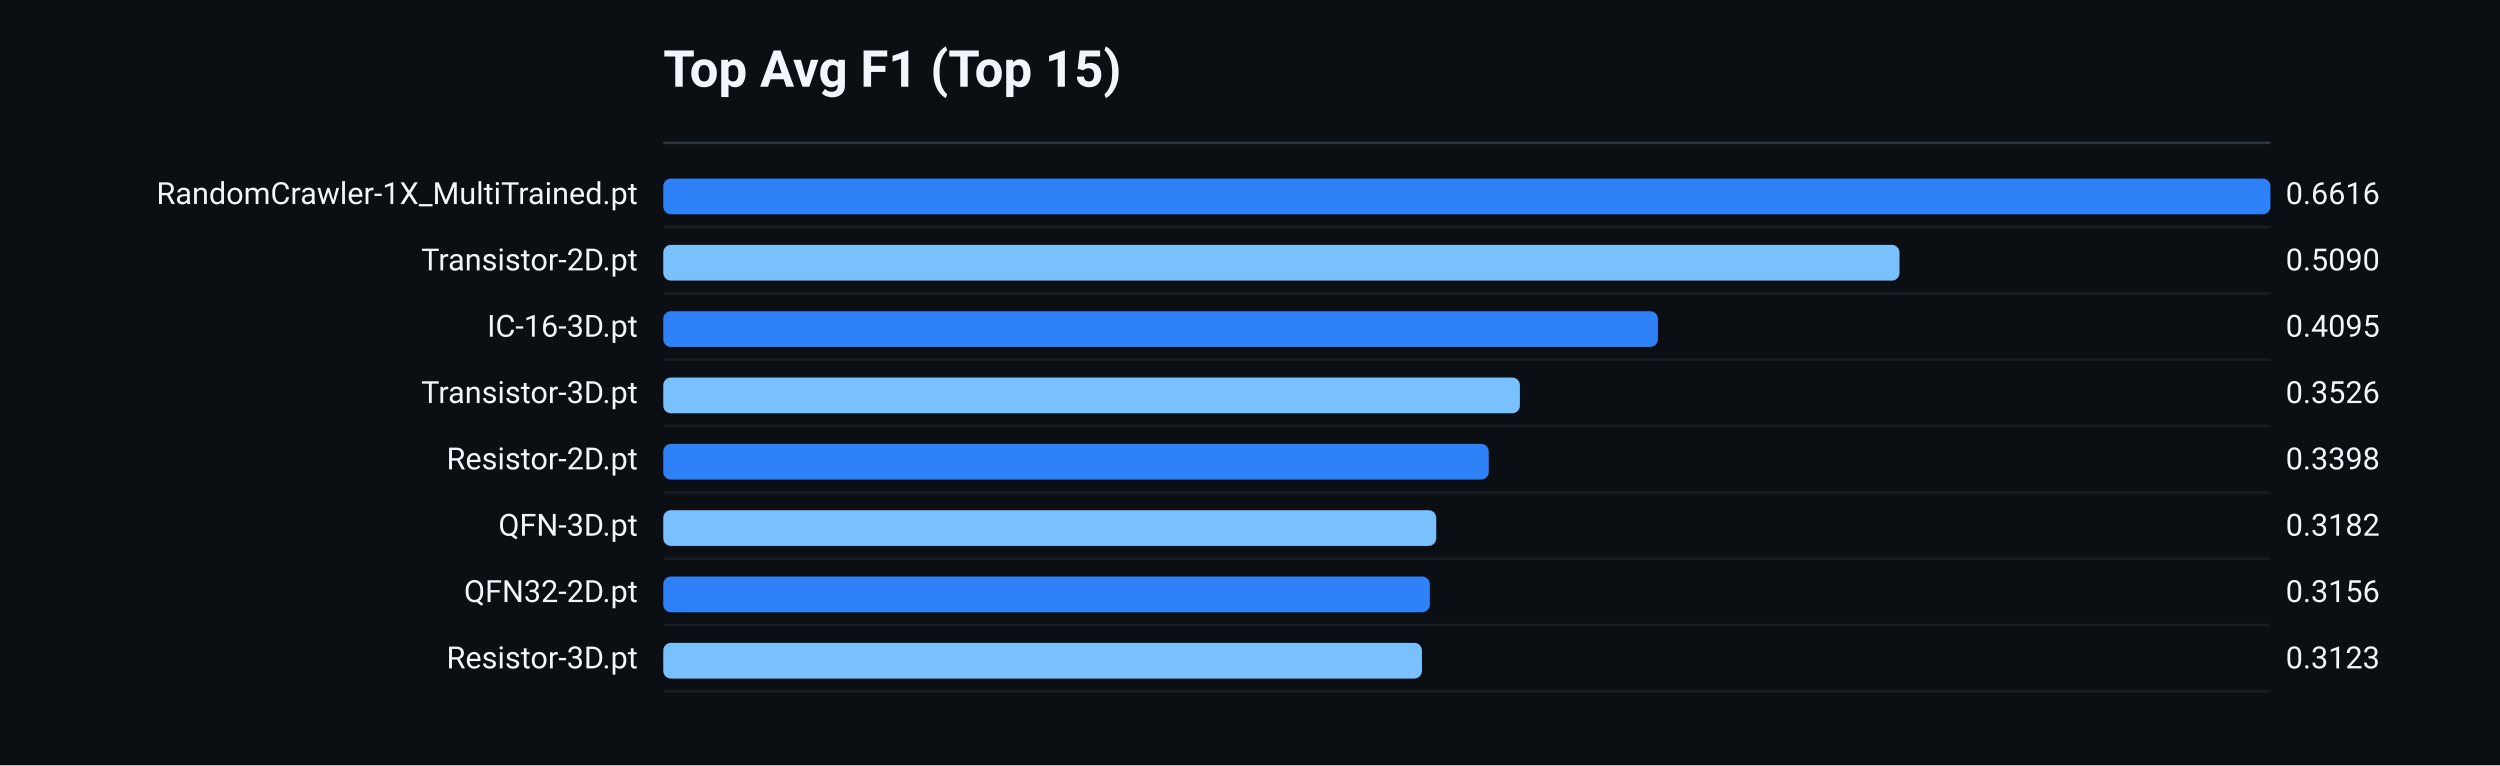
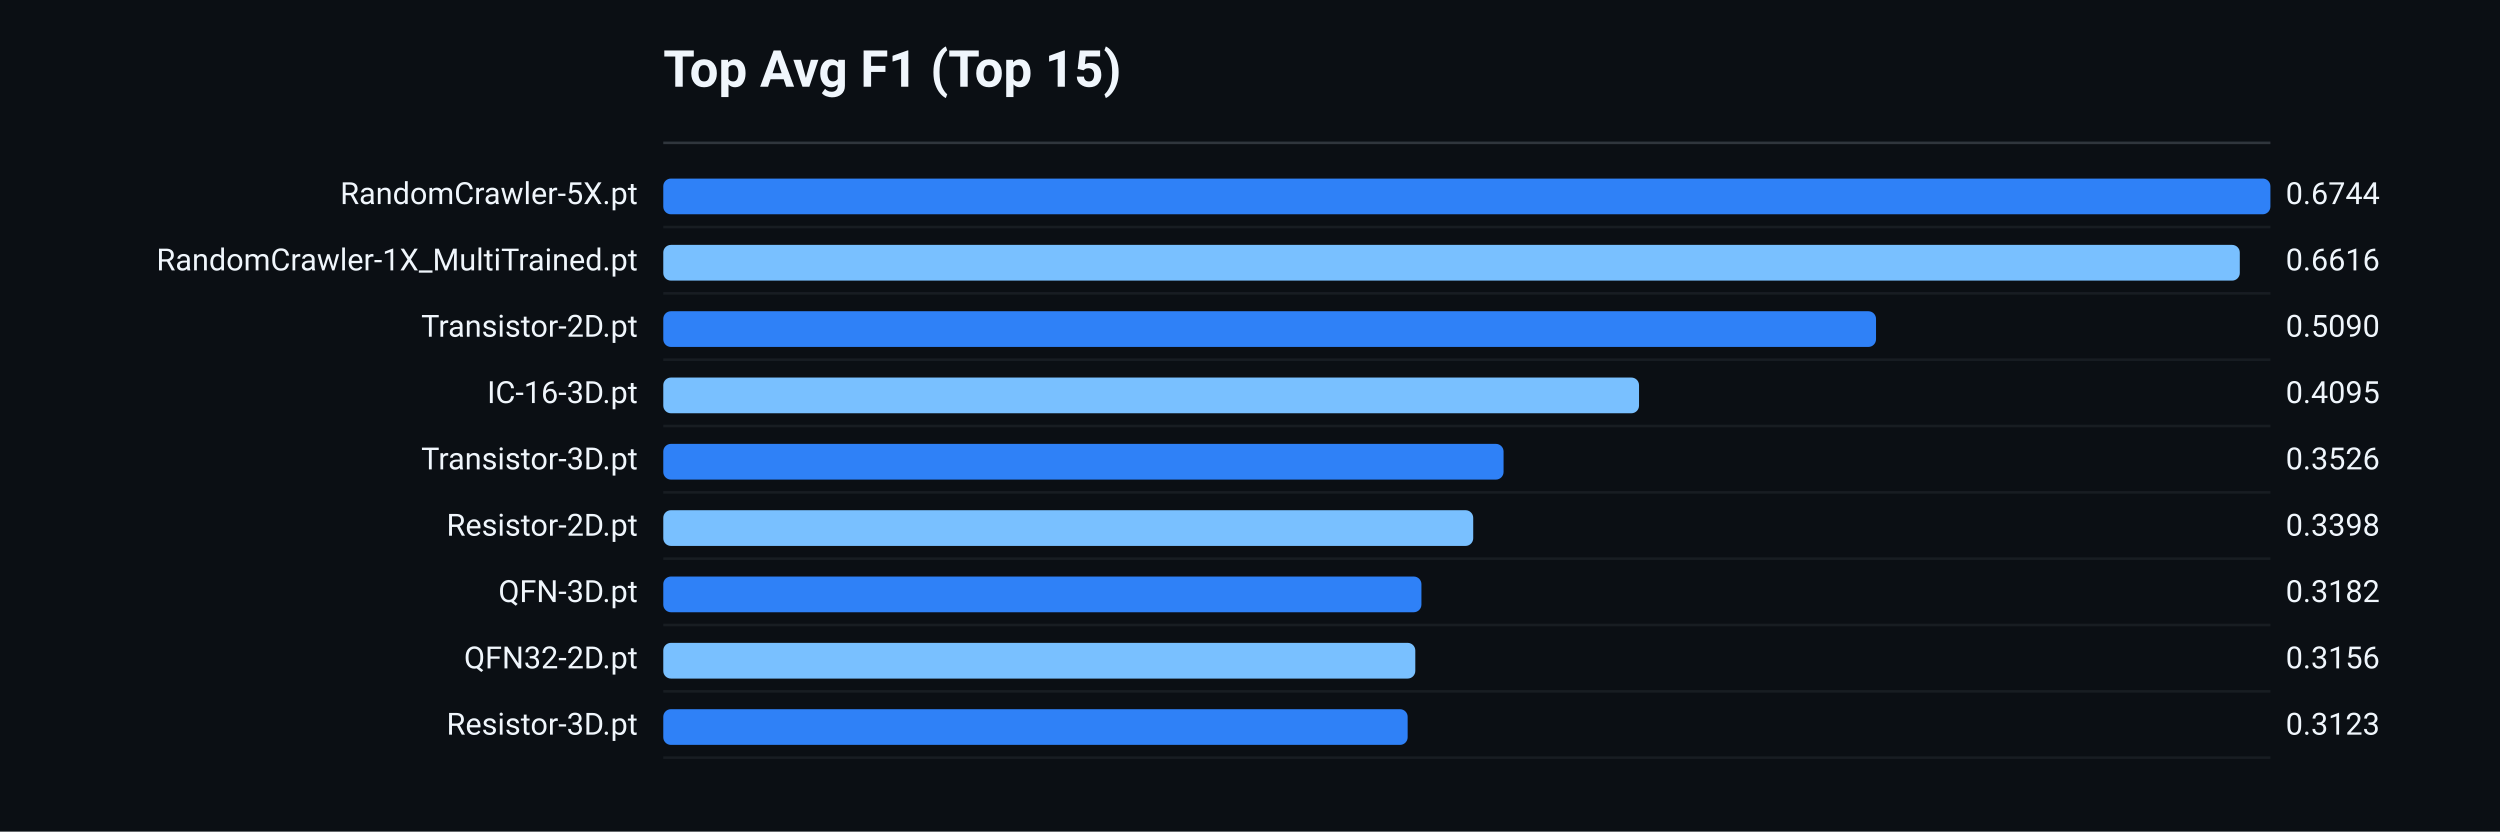
- <svg xmlns="http://www.w3.org/2000/svg" width="980" height="300" viewBox="0 0 980 300">
-   <rect x="0" y="0" width="980" height="300" fill="#0b0f14" />
+ <svg xmlns="http://www.w3.org/2000/svg" width="980" height="326" viewBox="0 0 980 326">
+   <rect x="0" y="0" width="980" height="326" fill="#0b0f14" />
  <text x="260" y="34" font-family="ui-sans-serif, system-ui, -apple-system, Segoe UI, Roboto, Arial" font-size="20" font-weight="700" fill="#f0f6fc">Top Avg F1 (Top 15)</text>
  <line x1="260" y1="56" x2="890" y2="56" stroke="#30363d" stroke-width="1" />
  <line x1="260" y1="89" x2="890" y2="89" stroke="#30363d" stroke-width="1" opacity="0.35" />
-   <text x="250" y="80" text-anchor="end" font-family="ui-sans-serif, system-ui, -apple-system, Segoe UI, Roboto, Arial" font-size="12" fill="#f0f6fc">RandomCrawler-1X_MultiTrained.pt</text>
+   <text x="250" y="80" text-anchor="end" font-family="ui-sans-serif, system-ui, -apple-system, Segoe UI, Roboto, Arial" font-size="12" fill="#f0f6fc">RandomCrawler-5X.pt</text>
  <rect x="260" y="70.0" width="630.0" height="14" rx="3" fill="#2f81f7" />
-   <text x="896" y="80" text-anchor="start" font-family="ui-sans-serif, system-ui, -apple-system, Segoe UI, Roboto, Arial" font-size="12" fill="#f0f6fc">0.6616</text>
+   <text x="896" y="80" text-anchor="start" font-family="ui-sans-serif, system-ui, -apple-system, Segoe UI, Roboto, Arial" font-size="12" fill="#f0f6fc">0.6744</text>
  <line x1="260" y1="115" x2="890" y2="115" stroke="#30363d" stroke-width="1" opacity="0.35" />
-   <text x="250" y="106" text-anchor="end" font-family="ui-sans-serif, system-ui, -apple-system, Segoe UI, Roboto, Arial" font-size="12" fill="#f0f6fc">Transistor-2D.pt</text>
-   <rect x="260" y="96.0" width="484.6" height="14" rx="3" fill="#79c0ff" />
-   <text x="896" y="106" text-anchor="start" font-family="ui-sans-serif, system-ui, -apple-system, Segoe UI, Roboto, Arial" font-size="12" fill="#f0f6fc">0.5090</text>
+   <text x="250" y="106" text-anchor="end" font-family="ui-sans-serif, system-ui, -apple-system, Segoe UI, Roboto, Arial" font-size="12" fill="#f0f6fc">RandomCrawler-1X_MultiTrained.pt</text>
+   <rect x="260" y="96.0" width="618.0" height="14" rx="3" fill="#79c0ff" />
+   <text x="896" y="106" text-anchor="start" font-family="ui-sans-serif, system-ui, -apple-system, Segoe UI, Roboto, Arial" font-size="12" fill="#f0f6fc">0.6616</text>
  <line x1="260" y1="141" x2="890" y2="141" stroke="#30363d" stroke-width="1" opacity="0.35" />
-   <text x="250" y="132" text-anchor="end" font-family="ui-sans-serif, system-ui, -apple-system, Segoe UI, Roboto, Arial" font-size="12" fill="#f0f6fc">IC-16-3D.pt</text>
-   <rect x="260" y="122.0" width="389.9" height="14" rx="3" fill="#2f81f7" />
-   <text x="896" y="132" text-anchor="start" font-family="ui-sans-serif, system-ui, -apple-system, Segoe UI, Roboto, Arial" font-size="12" fill="#f0f6fc">0.4095</text>
+   <text x="250" y="132" text-anchor="end" font-family="ui-sans-serif, system-ui, -apple-system, Segoe UI, Roboto, Arial" font-size="12" fill="#f0f6fc">Transistor-2D.pt</text>
+   <rect x="260" y="122.0" width="475.4" height="14" rx="3" fill="#2f81f7" />
+   <text x="896" y="132" text-anchor="start" font-family="ui-sans-serif, system-ui, -apple-system, Segoe UI, Roboto, Arial" font-size="12" fill="#f0f6fc">0.5090</text>
  <line x1="260" y1="167" x2="890" y2="167" stroke="#30363d" stroke-width="1" opacity="0.35" />
-   <text x="250" y="158" text-anchor="end" font-family="ui-sans-serif, system-ui, -apple-system, Segoe UI, Roboto, Arial" font-size="12" fill="#f0f6fc">Transistor-3D.pt</text>
-   <rect x="260" y="148.0" width="335.8" height="14" rx="3" fill="#79c0ff" />
-   <text x="896" y="158" text-anchor="start" font-family="ui-sans-serif, system-ui, -apple-system, Segoe UI, Roboto, Arial" font-size="12" fill="#f0f6fc">0.3526</text>
+   <text x="250" y="158" text-anchor="end" font-family="ui-sans-serif, system-ui, -apple-system, Segoe UI, Roboto, Arial" font-size="12" fill="#f0f6fc">IC-16-3D.pt</text>
+   <rect x="260" y="148.0" width="382.5" height="14" rx="3" fill="#79c0ff" />
+   <text x="896" y="158" text-anchor="start" font-family="ui-sans-serif, system-ui, -apple-system, Segoe UI, Roboto, Arial" font-size="12" fill="#f0f6fc">0.4095</text>
  <line x1="260" y1="193" x2="890" y2="193" stroke="#30363d" stroke-width="1" opacity="0.35" />
-   <text x="250" y="184" text-anchor="end" font-family="ui-sans-serif, system-ui, -apple-system, Segoe UI, Roboto, Arial" font-size="12" fill="#f0f6fc">Resistor-2D.pt</text>
-   <rect x="260" y="174.0" width="323.6" height="14" rx="3" fill="#2f81f7" />
-   <text x="896" y="184" text-anchor="start" font-family="ui-sans-serif, system-ui, -apple-system, Segoe UI, Roboto, Arial" font-size="12" fill="#f0f6fc">0.3398</text>
+   <text x="250" y="184" text-anchor="end" font-family="ui-sans-serif, system-ui, -apple-system, Segoe UI, Roboto, Arial" font-size="12" fill="#f0f6fc">Transistor-3D.pt</text>
+   <rect x="260" y="174.0" width="329.4" height="14" rx="3" fill="#2f81f7" />
+   <text x="896" y="184" text-anchor="start" font-family="ui-sans-serif, system-ui, -apple-system, Segoe UI, Roboto, Arial" font-size="12" fill="#f0f6fc">0.3526</text>
  <line x1="260" y1="219" x2="890" y2="219" stroke="#30363d" stroke-width="1" opacity="0.35" />
-   <text x="250" y="210" text-anchor="end" font-family="ui-sans-serif, system-ui, -apple-system, Segoe UI, Roboto, Arial" font-size="12" fill="#f0f6fc">QFN-3D.pt</text>
-   <rect x="260" y="200.0" width="303.0" height="14" rx="3" fill="#79c0ff" />
-   <text x="896" y="210" text-anchor="start" font-family="ui-sans-serif, system-ui, -apple-system, Segoe UI, Roboto, Arial" font-size="12" fill="#f0f6fc">0.3182</text>
+   <text x="250" y="210" text-anchor="end" font-family="ui-sans-serif, system-ui, -apple-system, Segoe UI, Roboto, Arial" font-size="12" fill="#f0f6fc">Resistor-2D.pt</text>
+   <rect x="260" y="200.0" width="317.5" height="14" rx="3" fill="#79c0ff" />
+   <text x="896" y="210" text-anchor="start" font-family="ui-sans-serif, system-ui, -apple-system, Segoe UI, Roboto, Arial" font-size="12" fill="#f0f6fc">0.3398</text>
  <line x1="260" y1="245" x2="890" y2="245" stroke="#30363d" stroke-width="1" opacity="0.35" />
-   <text x="250" y="236" text-anchor="end" font-family="ui-sans-serif, system-ui, -apple-system, Segoe UI, Roboto, Arial" font-size="12" fill="#f0f6fc">QFN32-2D.pt</text>
-   <rect x="260" y="226.0" width="300.5" height="14" rx="3" fill="#2f81f7" />
-   <text x="896" y="236" text-anchor="start" font-family="ui-sans-serif, system-ui, -apple-system, Segoe UI, Roboto, Arial" font-size="12" fill="#f0f6fc">0.3156</text>
+   <text x="250" y="236" text-anchor="end" font-family="ui-sans-serif, system-ui, -apple-system, Segoe UI, Roboto, Arial" font-size="12" fill="#f0f6fc">QFN-3D.pt</text>
+   <rect x="260" y="226.0" width="297.2" height="14" rx="3" fill="#2f81f7" />
+   <text x="896" y="236" text-anchor="start" font-family="ui-sans-serif, system-ui, -apple-system, Segoe UI, Roboto, Arial" font-size="12" fill="#f0f6fc">0.3182</text>
  <line x1="260" y1="271" x2="890" y2="271" stroke="#30363d" stroke-width="1" opacity="0.35" />
-   <text x="250" y="262" text-anchor="end" font-family="ui-sans-serif, system-ui, -apple-system, Segoe UI, Roboto, Arial" font-size="12" fill="#f0f6fc">Resistor-3D.pt</text>
-   <rect x="260" y="252.0" width="297.4" height="14" rx="3" fill="#79c0ff" />
-   <text x="896" y="262" text-anchor="start" font-family="ui-sans-serif, system-ui, -apple-system, Segoe UI, Roboto, Arial" font-size="12" fill="#f0f6fc">0.3123</text>
+   <text x="250" y="262" text-anchor="end" font-family="ui-sans-serif, system-ui, -apple-system, Segoe UI, Roboto, Arial" font-size="12" fill="#f0f6fc">QFN32-2D.pt</text>
+   <rect x="260" y="252.0" width="294.8" height="14" rx="3" fill="#79c0ff" />
+   <text x="896" y="262" text-anchor="start" font-family="ui-sans-serif, system-ui, -apple-system, Segoe UI, Roboto, Arial" font-size="12" fill="#f0f6fc">0.3156</text>
+   <line x1="260" y1="297" x2="890" y2="297" stroke="#30363d" stroke-width="1" opacity="0.35" />
+   <text x="250" y="288" text-anchor="end" font-family="ui-sans-serif, system-ui, -apple-system, Segoe UI, Roboto, Arial" font-size="12" fill="#f0f6fc">Resistor-3D.pt</text>
+   <rect x="260" y="278.0" width="291.8" height="14" rx="3" fill="#2f81f7" />
+   <text x="896" y="288" text-anchor="start" font-family="ui-sans-serif, system-ui, -apple-system, Segoe UI, Roboto, Arial" font-size="12" fill="#f0f6fc">0.3123</text>
</svg>
